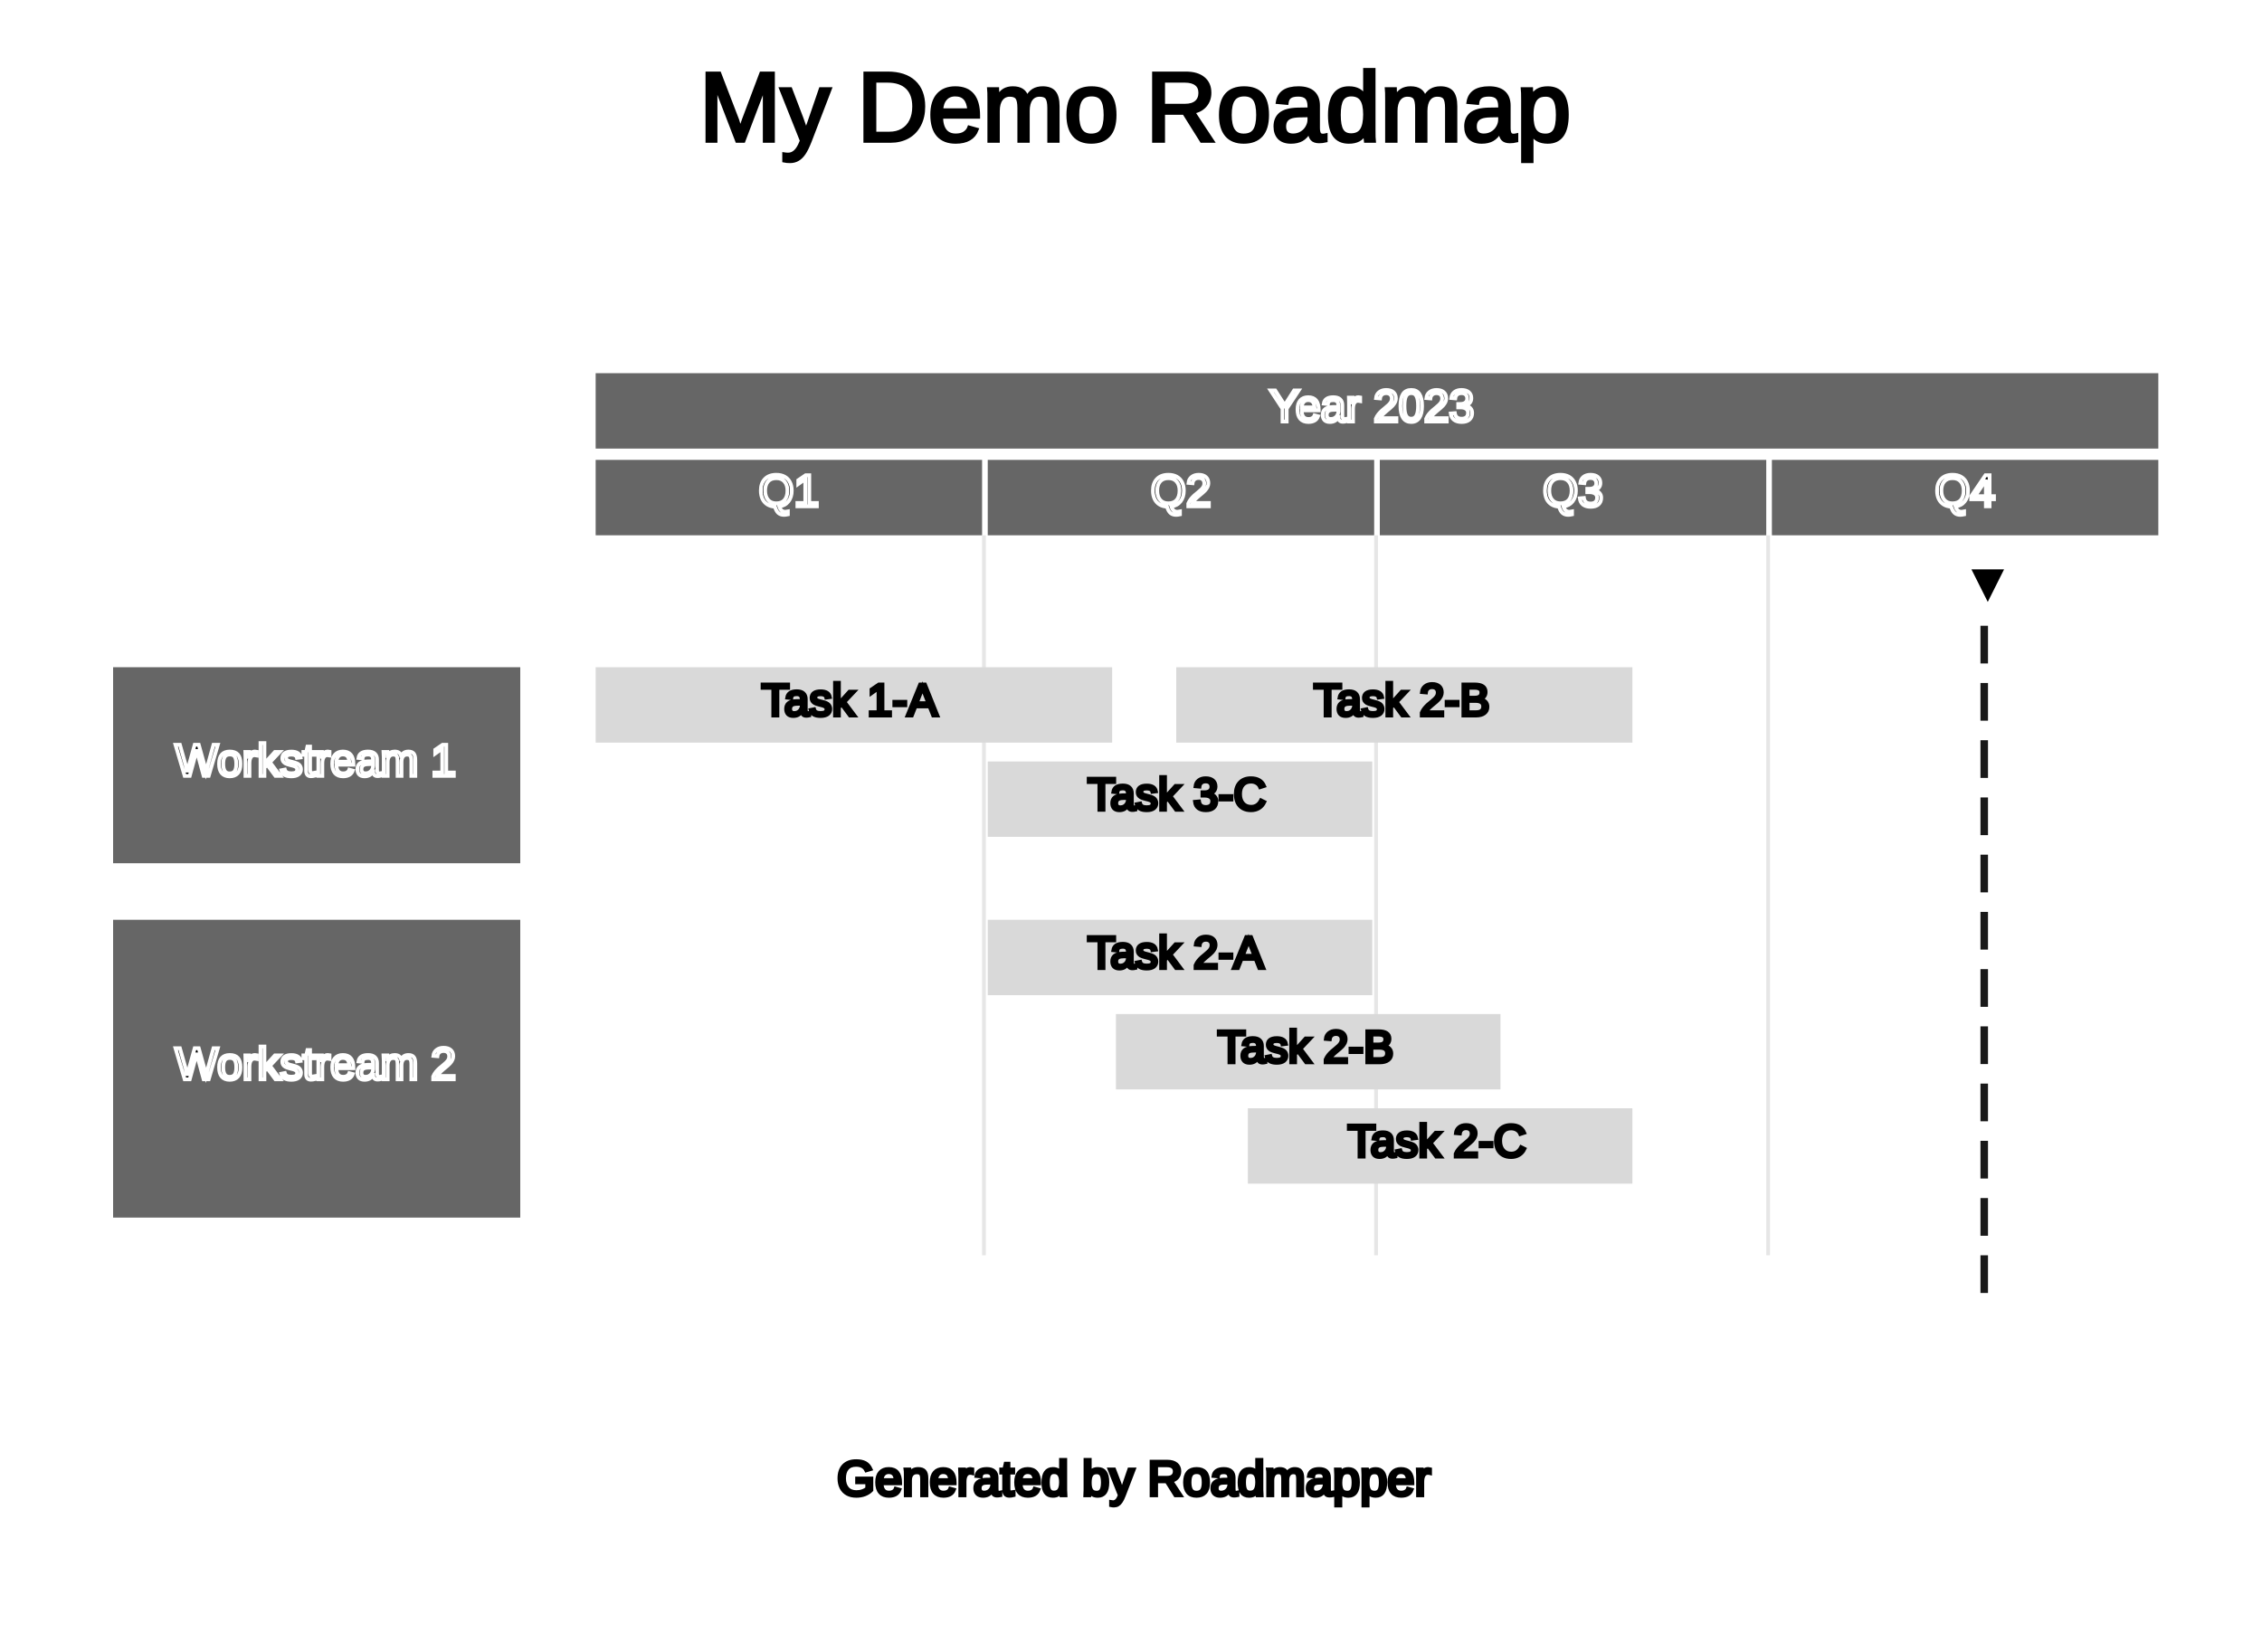
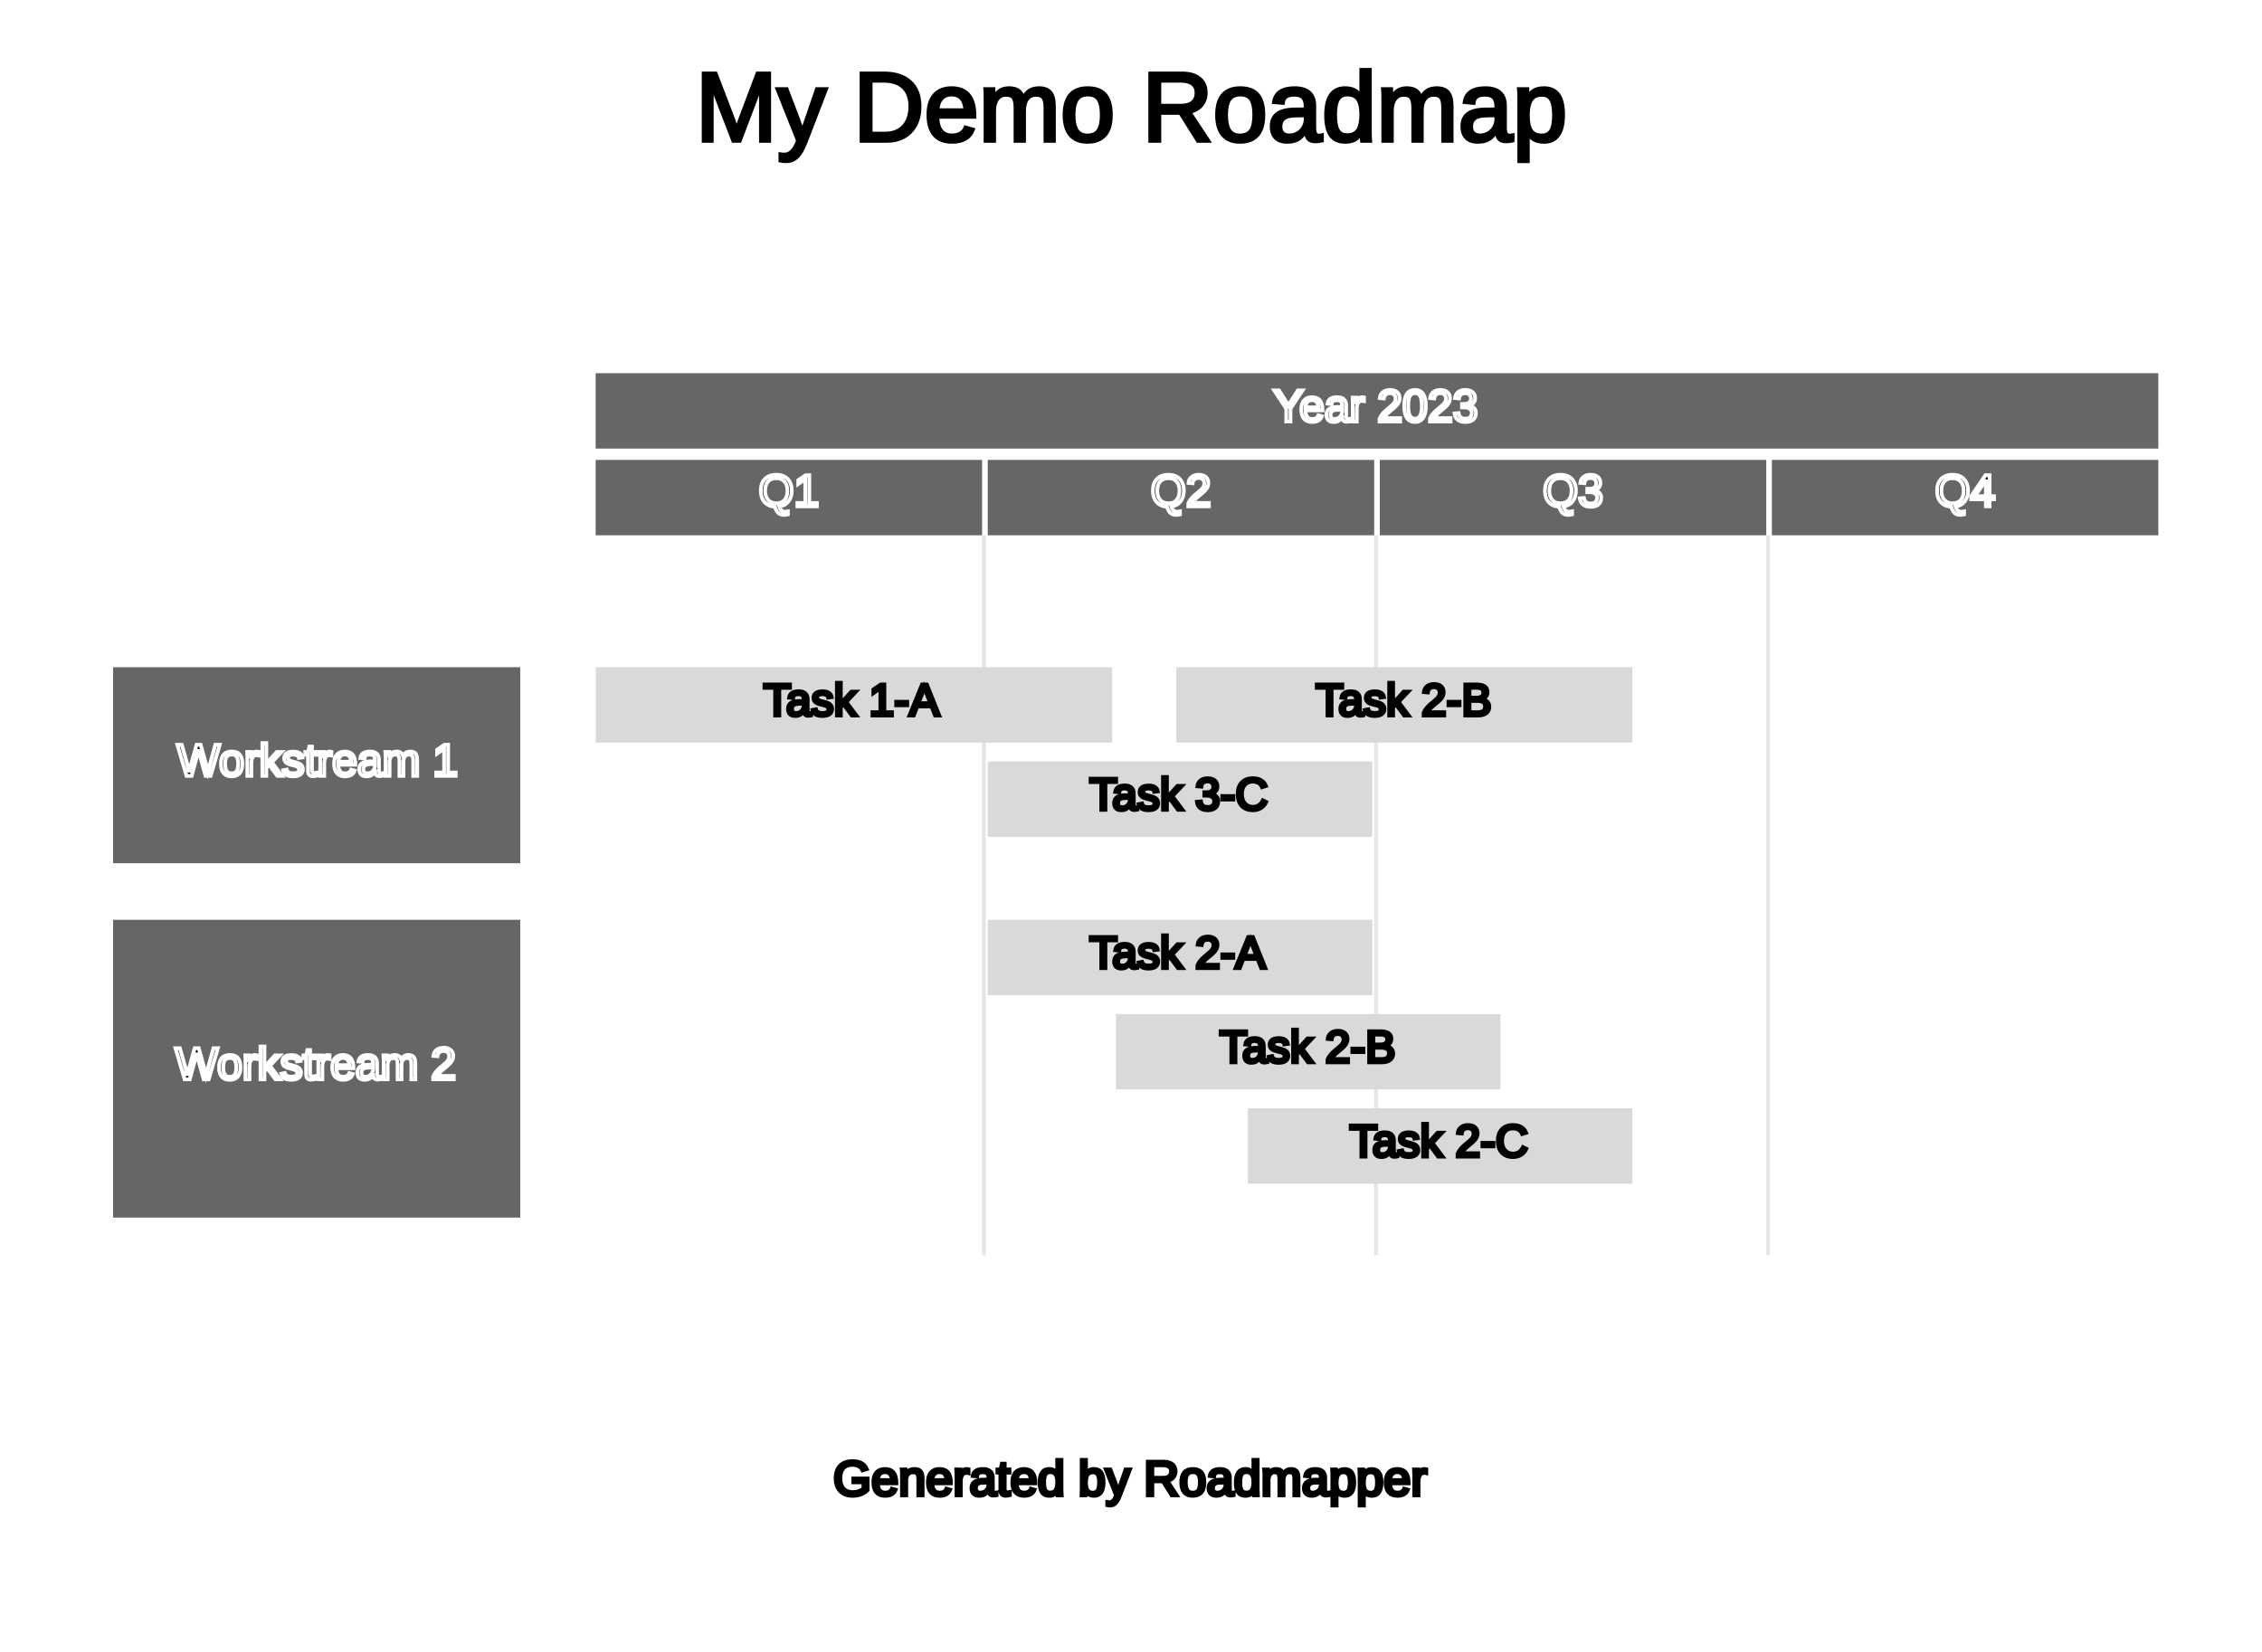
<svg xmlns="http://www.w3.org/2000/svg" width="600" height="438" viewBox="0 0 600 438">
  <defs>
</defs>
  <rect x="0" y="0" width="600" height="500" fill="#FFFFFF" />
-   <text x="185.5" y="30" font-size="26" text-anchor="start" dominant-baseline="middle" font-family="Arial" stroke="#000000">My Demo Roadmap</text>
+   <text x="184.5" y="30" font-size="26" text-anchor="start" dominant-baseline="middle" font-family="Arial" stroke="#000000">My Demo Roadmap</text>
  <rect x="158.0" y="99" width="414.5" height="20" fill="#666666" />
-   <text x="336.75" y="103.5" font-size="12" stroke="#FFFFFF" text-anchor="start" dominant-baseline="hanging" font-family="Arial">Year 2023</text>
+   <text x="337.75" y="103.5" font-size="12" stroke="#FFFFFF" text-anchor="start" dominant-baseline="hanging" font-family="Arial">Year 2023</text>
  <rect x="158.0" y="122" width="102.5" height="20" fill="#666666" />
  <text x="201.25" y="126.0" font-size="12" stroke="#FFFFFF" text-anchor="start" dominant-baseline="hanging" font-family="Arial">Q1</text>
  <rect x="262.0" y="122" width="102.5" height="20" fill="#666666" />
  <text x="305.25" y="126.0" font-size="12" stroke="#FFFFFF" text-anchor="start" dominant-baseline="hanging" font-family="Arial">Q2</text>
  <rect x="366.0" y="122" width="102.5" height="20" fill="#666666" />
  <text x="409.25" y="126.0" font-size="12" stroke="#FFFFFF" text-anchor="start" dominant-baseline="hanging" font-family="Arial">Q3</text>
  <rect x="470.0" y="122" width="102.5" height="20" fill="#666666" />
  <text x="513.25" y="126.0" font-size="12" stroke="#FFFFFF" text-anchor="start" dominant-baseline="hanging" font-family="Arial">Q4</text>
  <path d="M261.0,142 L261.0,333" stroke="#e6e6e6" stroke-opacity="50" stroke-width="1" />
  <path d="M365.0,142 L365.0,333" stroke="#e6e6e6" stroke-opacity="50" stroke-width="1" />
  <path d="M469.0,142 L469.0,333" stroke="#e6e6e6" stroke-opacity="50" stroke-width="1" />
  <rect x="30" y="177" width="108.0" height="52" fill="#666666" />
-   <text x="46.5" y="197.5" font-size="12" stroke="#FFFFFF" text-anchor="start" dominant-baseline="hanging" font-family="Arial">Workstream 1</text>
+   <text x="47.0" y="197.5" font-size="12" stroke="#FFFFFF" text-anchor="start" dominant-baseline="hanging" font-family="Arial">Workstream 1</text>
  <rect x="158" y="177" width="137" height="20" fill="#D9D9D9" />
-   <text x="202.0" y="181.5" font-size="12" stroke="#000000" text-anchor="start" dominant-baseline="hanging" font-family="Arial">Task 1-A</text>
  <rect x="312" y="177" width="121" height="20" fill="#D9D9D9" />
-   <text x="348.5" y="181.5" font-size="12" stroke="#000000" text-anchor="start" dominant-baseline="hanging" font-family="Arial">Task 2-B</text>
+   <text x="349.0" y="181.5" font-size="12" stroke="#000000" text-anchor="start" dominant-baseline="hanging" font-family="Arial">Task 2-B</text>
+   <text x="202.5" y="181.5" font-size="12" stroke="#000000" text-anchor="start" dominant-baseline="hanging" font-family="Arial">Task 1-A</text>
  <rect x="262" y="202" width="102" height="20" fill="#D9D9D9" />
-   <text x="288.5" y="206.5" font-size="12" stroke="#000000" text-anchor="start" dominant-baseline="hanging" font-family="Arial">Task 3-C</text>
+   <text x="289.0" y="206.5" font-size="12" stroke="#000000" text-anchor="start" dominant-baseline="hanging" font-family="Arial">Task 3-C</text>
  <rect x="30" y="244" width="108.0" height="79" fill="#666666" />
  <text x="46.5" y="278.0" font-size="12" stroke="#FFFFFF" text-anchor="start" dominant-baseline="hanging" font-family="Arial">Workstream 2</text>
  <rect x="262" y="244" width="102" height="20" fill="#D9D9D9" />
-   <text x="288.5" y="248.5" font-size="12" stroke="#000000" text-anchor="start" dominant-baseline="hanging" font-family="Arial">Task 2-A</text>
+   <text x="289.0" y="248.5" font-size="12" stroke="#000000" text-anchor="start" dominant-baseline="hanging" font-family="Arial">Task 2-A</text>
  <rect x="296" y="269" width="102" height="20" fill="#D9D9D9" />
-   <text x="323.0" y="273.5" font-size="12" stroke="#000000" text-anchor="start" dominant-baseline="hanging" font-family="Arial">Task 2-B</text>
+   <text x="323.5" y="273.5" font-size="12" stroke="#000000" text-anchor="start" dominant-baseline="hanging" font-family="Arial">Task 2-B</text>
  <rect x="331" y="294" width="102" height="20" fill="#D9D9D9" />
-   <text x="357.5" y="298.5" font-size="12" stroke="#000000" text-anchor="start" dominant-baseline="hanging" font-family="Arial">Task 2-C</text>
-   <text x="521.319" y="155" font-size="12" text-anchor="start" dominant-baseline="middle" font-family="Arial" stroke="#000000">▼</text>
-   <path d="M526.319,166.0 L526.319,176.0" stroke="#000000" stroke-opacity="0.9" stroke-width="2" />
-   <path d="M526.319,181.182 L526.319,191.182" stroke="#000000" stroke-opacity="0.9" stroke-width="2" />
-   <path d="M526.319,196.364 L526.319,206.364" stroke="#000000" stroke-opacity="0.9" stroke-width="2" />
-   <path d="M526.319,211.545 L526.319,221.545" stroke="#000000" stroke-opacity="0.9" stroke-width="2" />
-   <path d="M526.319,226.727 L526.319,236.727" stroke="#000000" stroke-opacity="0.9" stroke-width="2" />
-   <path d="M526.319,241.909 L526.319,251.909" stroke="#000000" stroke-opacity="0.9" stroke-width="2" />
-   <path d="M526.319,257.091 L526.319,267.091" stroke="#000000" stroke-opacity="0.9" stroke-width="2" />
-   <path d="M526.319,272.273 L526.319,282.273" stroke="#000000" stroke-opacity="0.9" stroke-width="2" />
-   <path d="M526.319,287.455 L526.319,297.455" stroke="#000000" stroke-opacity="0.9" stroke-width="2" />
-   <path d="M526.319,302.636 L526.319,312.636" stroke="#000000" stroke-opacity="0.9" stroke-width="2" />
-   <path d="M526.319,317.818 L526.319,327.818" stroke="#000000" stroke-opacity="0.9" stroke-width="2" />
-   <path d="M526.319,333.0 L526.319,343.0" stroke="#000000" stroke-opacity="0.9" stroke-width="2" />
-   <text x="222.0" y="393" font-size="13" text-anchor="start" dominant-baseline="middle" font-family="Arial" stroke="#000000">Generated by Roadmapper</text>
+   <text x="358.0" y="298.5" font-size="12" stroke="#000000" text-anchor="start" dominant-baseline="hanging" font-family="Arial">Task 2-C</text>
+   <text x="221.0" y="393" font-size="13" text-anchor="start" dominant-baseline="middle" font-family="Arial" stroke="#000000">Generated by Roadmapper</text>
</svg>
